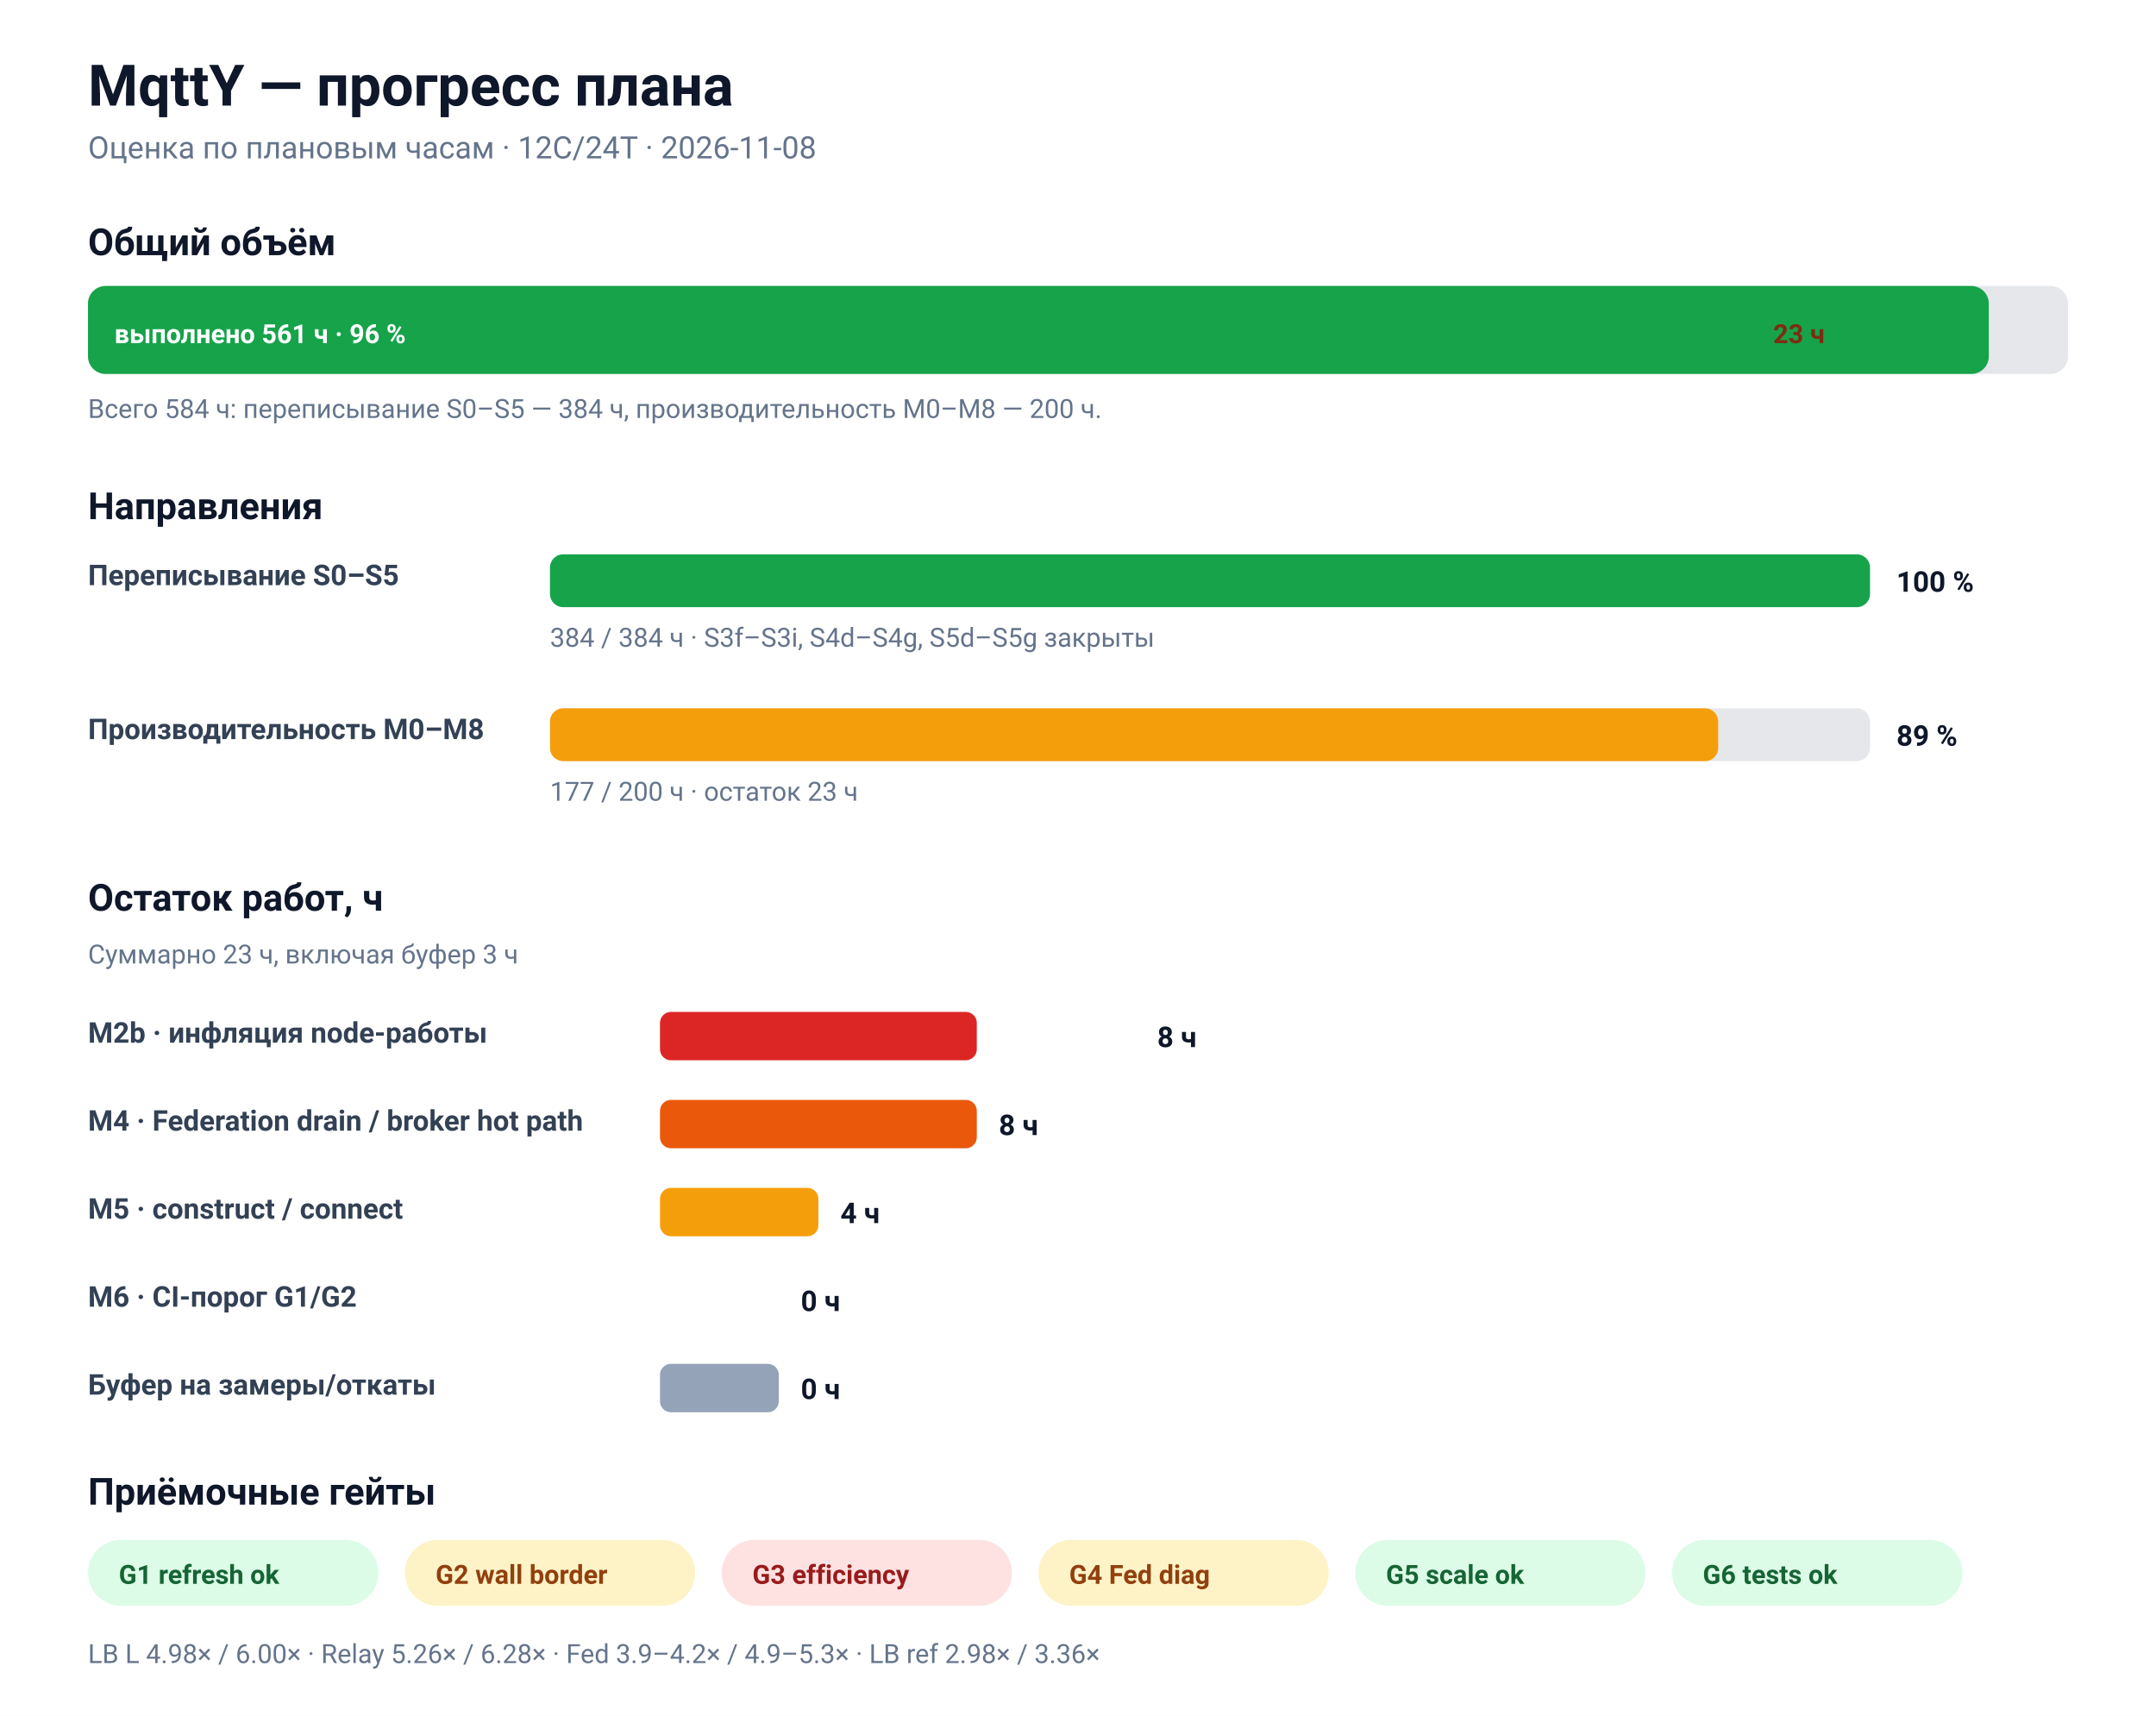
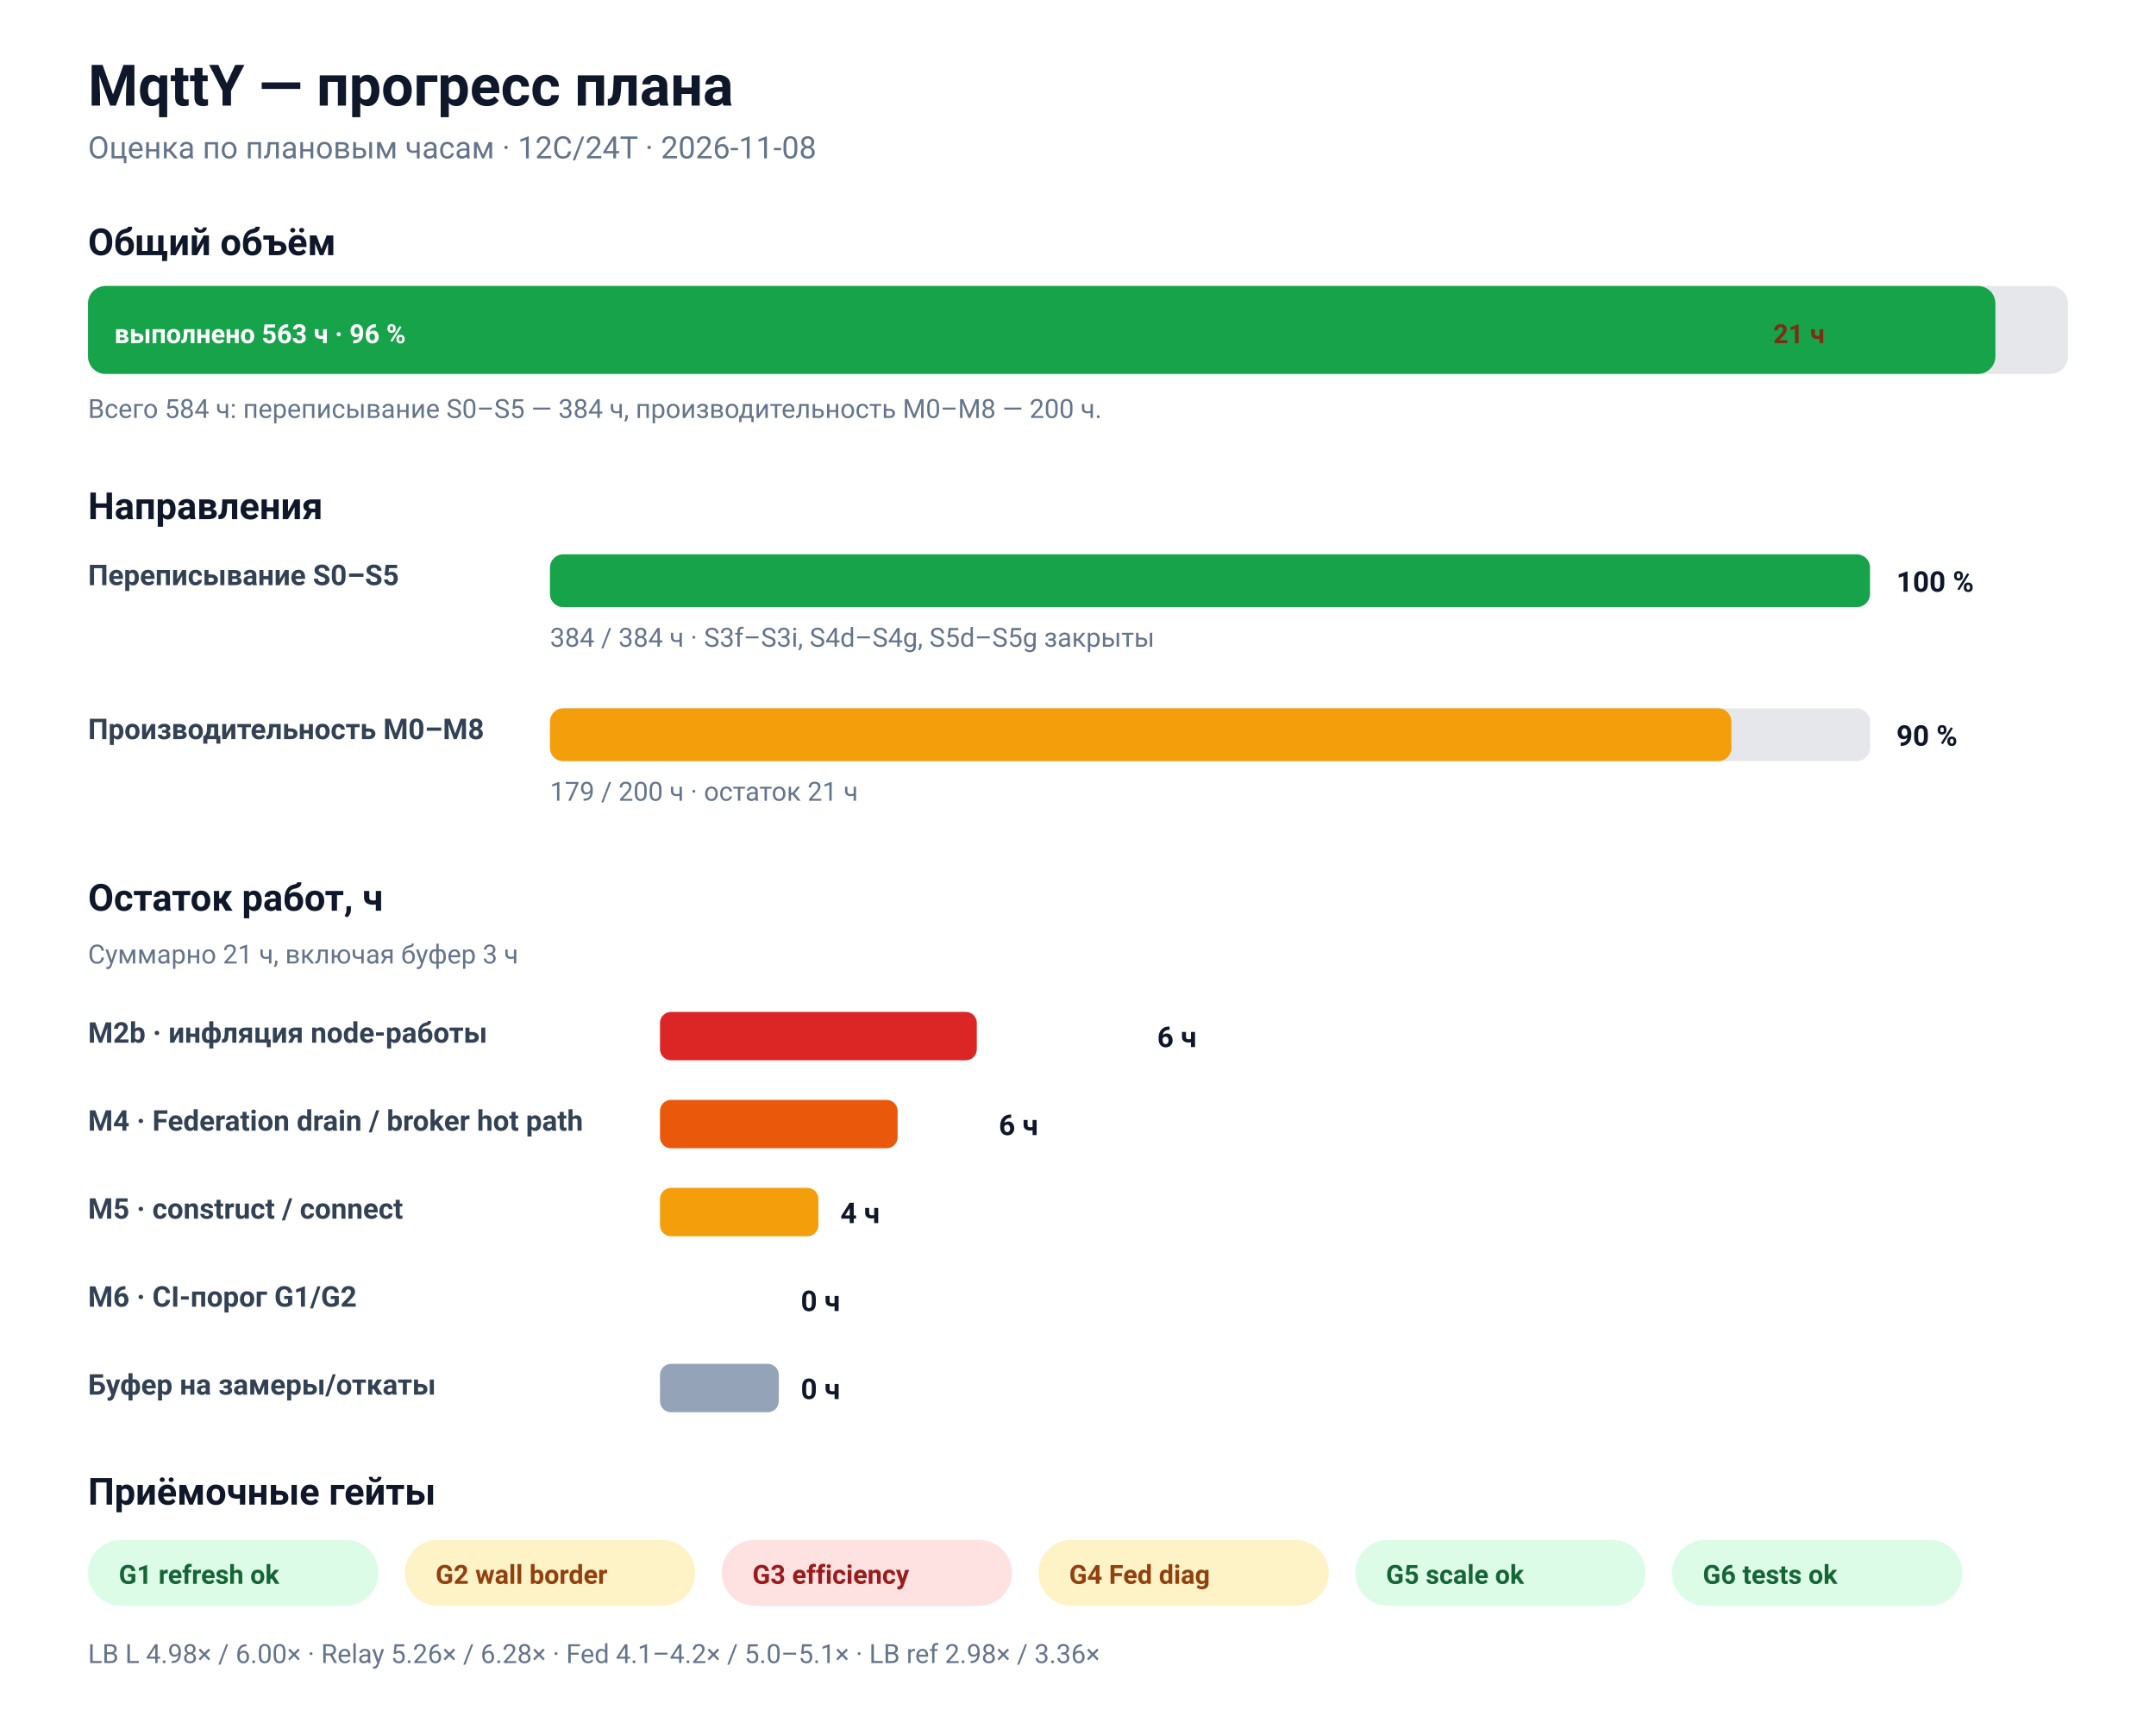
<svg xmlns="http://www.w3.org/2000/svg" width="980" height="780" viewBox="0 0 980 780">
  <rect width="980" height="780" fill="#ffffff" />
  <style>
    .title { font: 700 26px system-ui, -apple-system, Segoe UI, Roboto, sans-serif; fill: #0f172a; }
    .sub { font: 400 14px system-ui, -apple-system, Segoe UI, Roboto, sans-serif; fill: #64748b; }
    .h2 { font: 700 17px system-ui, -apple-system, Segoe UI, Roboto, sans-serif; fill: #0f172a; }
    .label { font: 600 13px system-ui, -apple-system, Segoe UI, Roboto, sans-serif; fill: #334155; }
    .value { font: 600 13px system-ui, -apple-system, Segoe UI, Roboto, sans-serif; fill: #0f172a; }
    .small { font: 400 12px system-ui, -apple-system, Segoe UI, Roboto, sans-serif; fill: #64748b; }
    .chip { font: 600 12px system-ui, -apple-system, Segoe UI, Roboto, sans-serif; }
  </style>
  <text x="40" y="48" class="title">MqttY — прогресс плана</text>
  <text x="40" y="72" class="sub">Оценка по плановым часам · 12C/24T · 2026-11-08</text>
  <text x="40" y="116" class="h2">Общий объём</text>
  <rect x="40" y="130" width="900" height="40" rx="8" fill="#e5e7eb" />
-   <rect x="40" y="130" width="864" height="40" rx="8" fill="#16a34a" />
-   <text x="52" y="156" class="chip" fill="#ffffff">выполнено 561 ч · 96 %</text>
-   <text x="806" y="156" class="chip" fill="#7c2d12">23 ч</text>
+   <rect x="40" y="130" width="867" height="40" rx="8" fill="#16a34a" />
+   <text x="52" y="156" class="chip" fill="#ffffff">выполнено 563 ч · 96 %</text>
+   <text x="806" y="156" class="chip" fill="#7c2d12">21 ч</text>
  <text x="40" y="190" class="small">Всего 584 ч: переписывание S0–S5 — 384 ч, производительность M0–M8 — 200 ч.</text>
  <text x="40" y="236" class="h2">Направления</text>
  <text x="40" y="266" class="label">Переписывание S0–S5</text>
  <rect x="250" y="252" width="600" height="24" rx="6" fill="#e5e7eb" />
  <rect x="250" y="252" width="600" height="24" rx="6" fill="#16a34a" />
  <text x="862" y="269" class="value">100 %</text>
  <text x="250" y="294" class="small">384 / 384 ч · S3f–S3i, S4d–S4g, S5d–S5g закрыты</text>
  <text x="40" y="336" class="label">Производительность M0–M8</text>
  <rect x="250" y="322" width="600" height="24" rx="6" fill="#e5e7eb" />
-   <rect x="250" y="322" width="531" height="24" rx="6" fill="#f59e0b" />
-   <text x="862" y="339" class="value">89 %</text>
-   <text x="250" y="364" class="small">177 / 200 ч · остаток 23 ч</text>
+   <rect x="250" y="322" width="537" height="24" rx="6" fill="#f59e0b" />
+   <text x="862" y="339" class="value">90 %</text>
+   <text x="250" y="364" class="small">179 / 200 ч · остаток 21 ч</text>
  <text x="40" y="414" class="h2">Остаток работ, ч</text>
-   <text x="40" y="438" class="small">Суммарно 23 ч, включая буфер 3 ч</text>
+   <text x="40" y="438" class="small">Суммарно 21 ч, включая буфер 3 ч</text>
  <text x="40" y="474" class="label">M2b · инфляция node-работы</text>
  <rect x="300" y="460" width="144" height="22" rx="5" fill="#dc2626" />
-   <text x="526" y="476" class="value">8 ч</text>
+   <text x="526" y="476" class="value">6 ч</text>
  <text x="40" y="514" class="label">M4 · Federation drain / broker hot path</text>
-   <rect x="300" y="500" width="144" height="22" rx="5" fill="#ea580c" />
-   <text x="454" y="516" class="value">8 ч</text>
+   <rect x="300" y="500" width="108" height="22" rx="5" fill="#ea580c" />
+   <text x="454" y="516" class="value">6 ч</text>
  <text x="40" y="554" class="label">M5 · construct / connect</text>
  <rect x="300" y="540" width="72" height="22" rx="5" fill="#f59e0b" />
  <text x="382" y="556" class="value">4 ч</text>
  <text x="40" y="594" class="label">M6 · CI-порог G1/G2</text>
  <rect x="300" y="580" width="0" height="22" rx="5" fill="#eab308" />
  <text x="364" y="596" class="value">0 ч</text>
  <text x="40" y="634" class="label">Буфер на замеры/откаты</text>
  <rect x="300" y="620" width="54" height="22" rx="5" fill="#94a3b8" />
  <text x="364" y="636" class="value">0 ч</text>
  <text x="40" y="684" class="h2">Приёмочные гейты</text>
  <g transform="translate(40,700)">
    <rect x="0" y="0" width="132" height="30" rx="15" fill="#dcfce7" />
    <text x="14" y="20" class="chip" fill="#166534">G1 refresh  ok</text>
    <rect x="144" y="0" width="132" height="30" rx="15" fill="#fef3c7" />
    <text x="158" y="20" class="chip" fill="#92400e">G2 wall  border</text>
    <rect x="288" y="0" width="132" height="30" rx="15" fill="#fee2e2" />
    <text x="302" y="20" class="chip" fill="#991b1b">G3 efficiency</text>
    <rect x="432" y="0" width="132" height="30" rx="15" fill="#fef3c7" />
    <text x="446" y="20" class="chip" fill="#92400e">G4 Fed diag</text>
    <rect x="576" y="0" width="132" height="30" rx="15" fill="#dcfce7" />
    <text x="590" y="20" class="chip" fill="#166534">G5 scale  ok</text>
    <rect x="720" y="0" width="132" height="30" rx="15" fill="#dcfce7" />
    <text x="734" y="20" class="chip" fill="#166534">G6 tests  ok</text>
  </g>
-   <text x="40" y="756" class="small">LB L 4.98× / 6.00× · Relay 5.26× / 6.28× · Fed 3.9–4.2× / 4.9–5.3× · LB ref 2.98× / 3.36×</text>
+   <text x="40" y="756" class="small">LB L 4.98× / 6.00× · Relay 5.26× / 6.28× · Fed 4.1–4.2× / 5.0–5.1× · LB ref 2.98× / 3.36×</text>
</svg>
